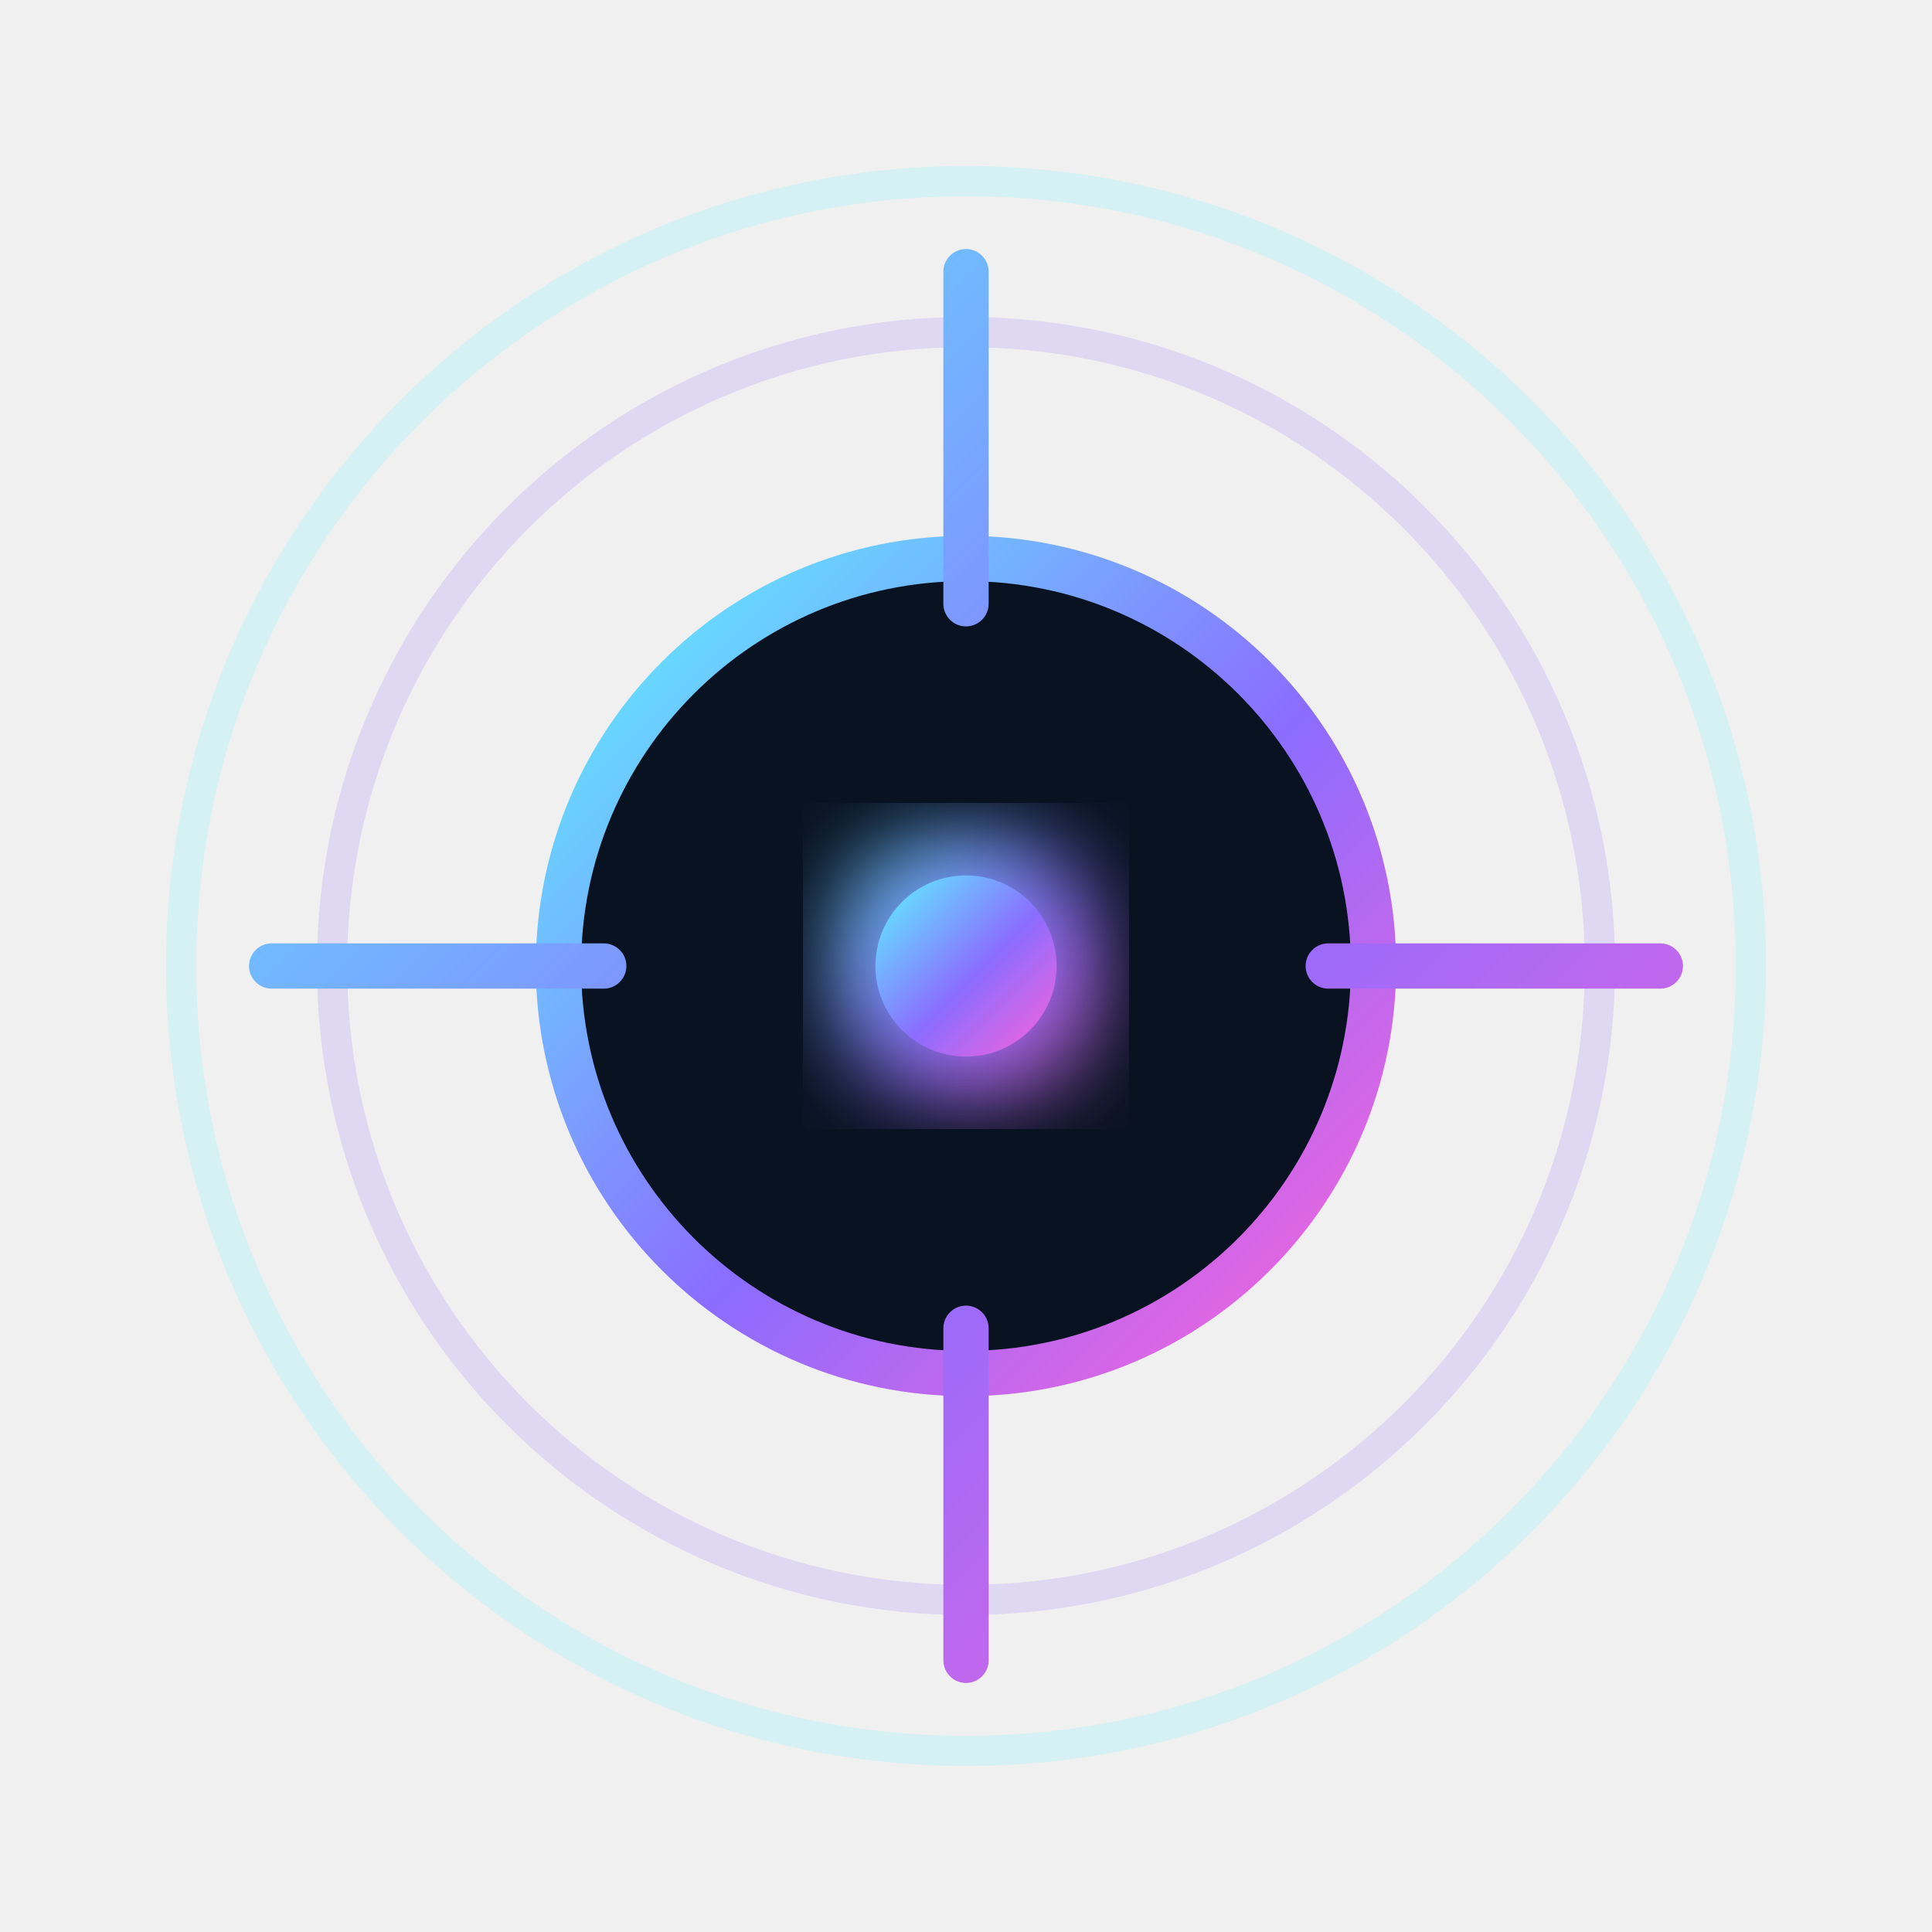
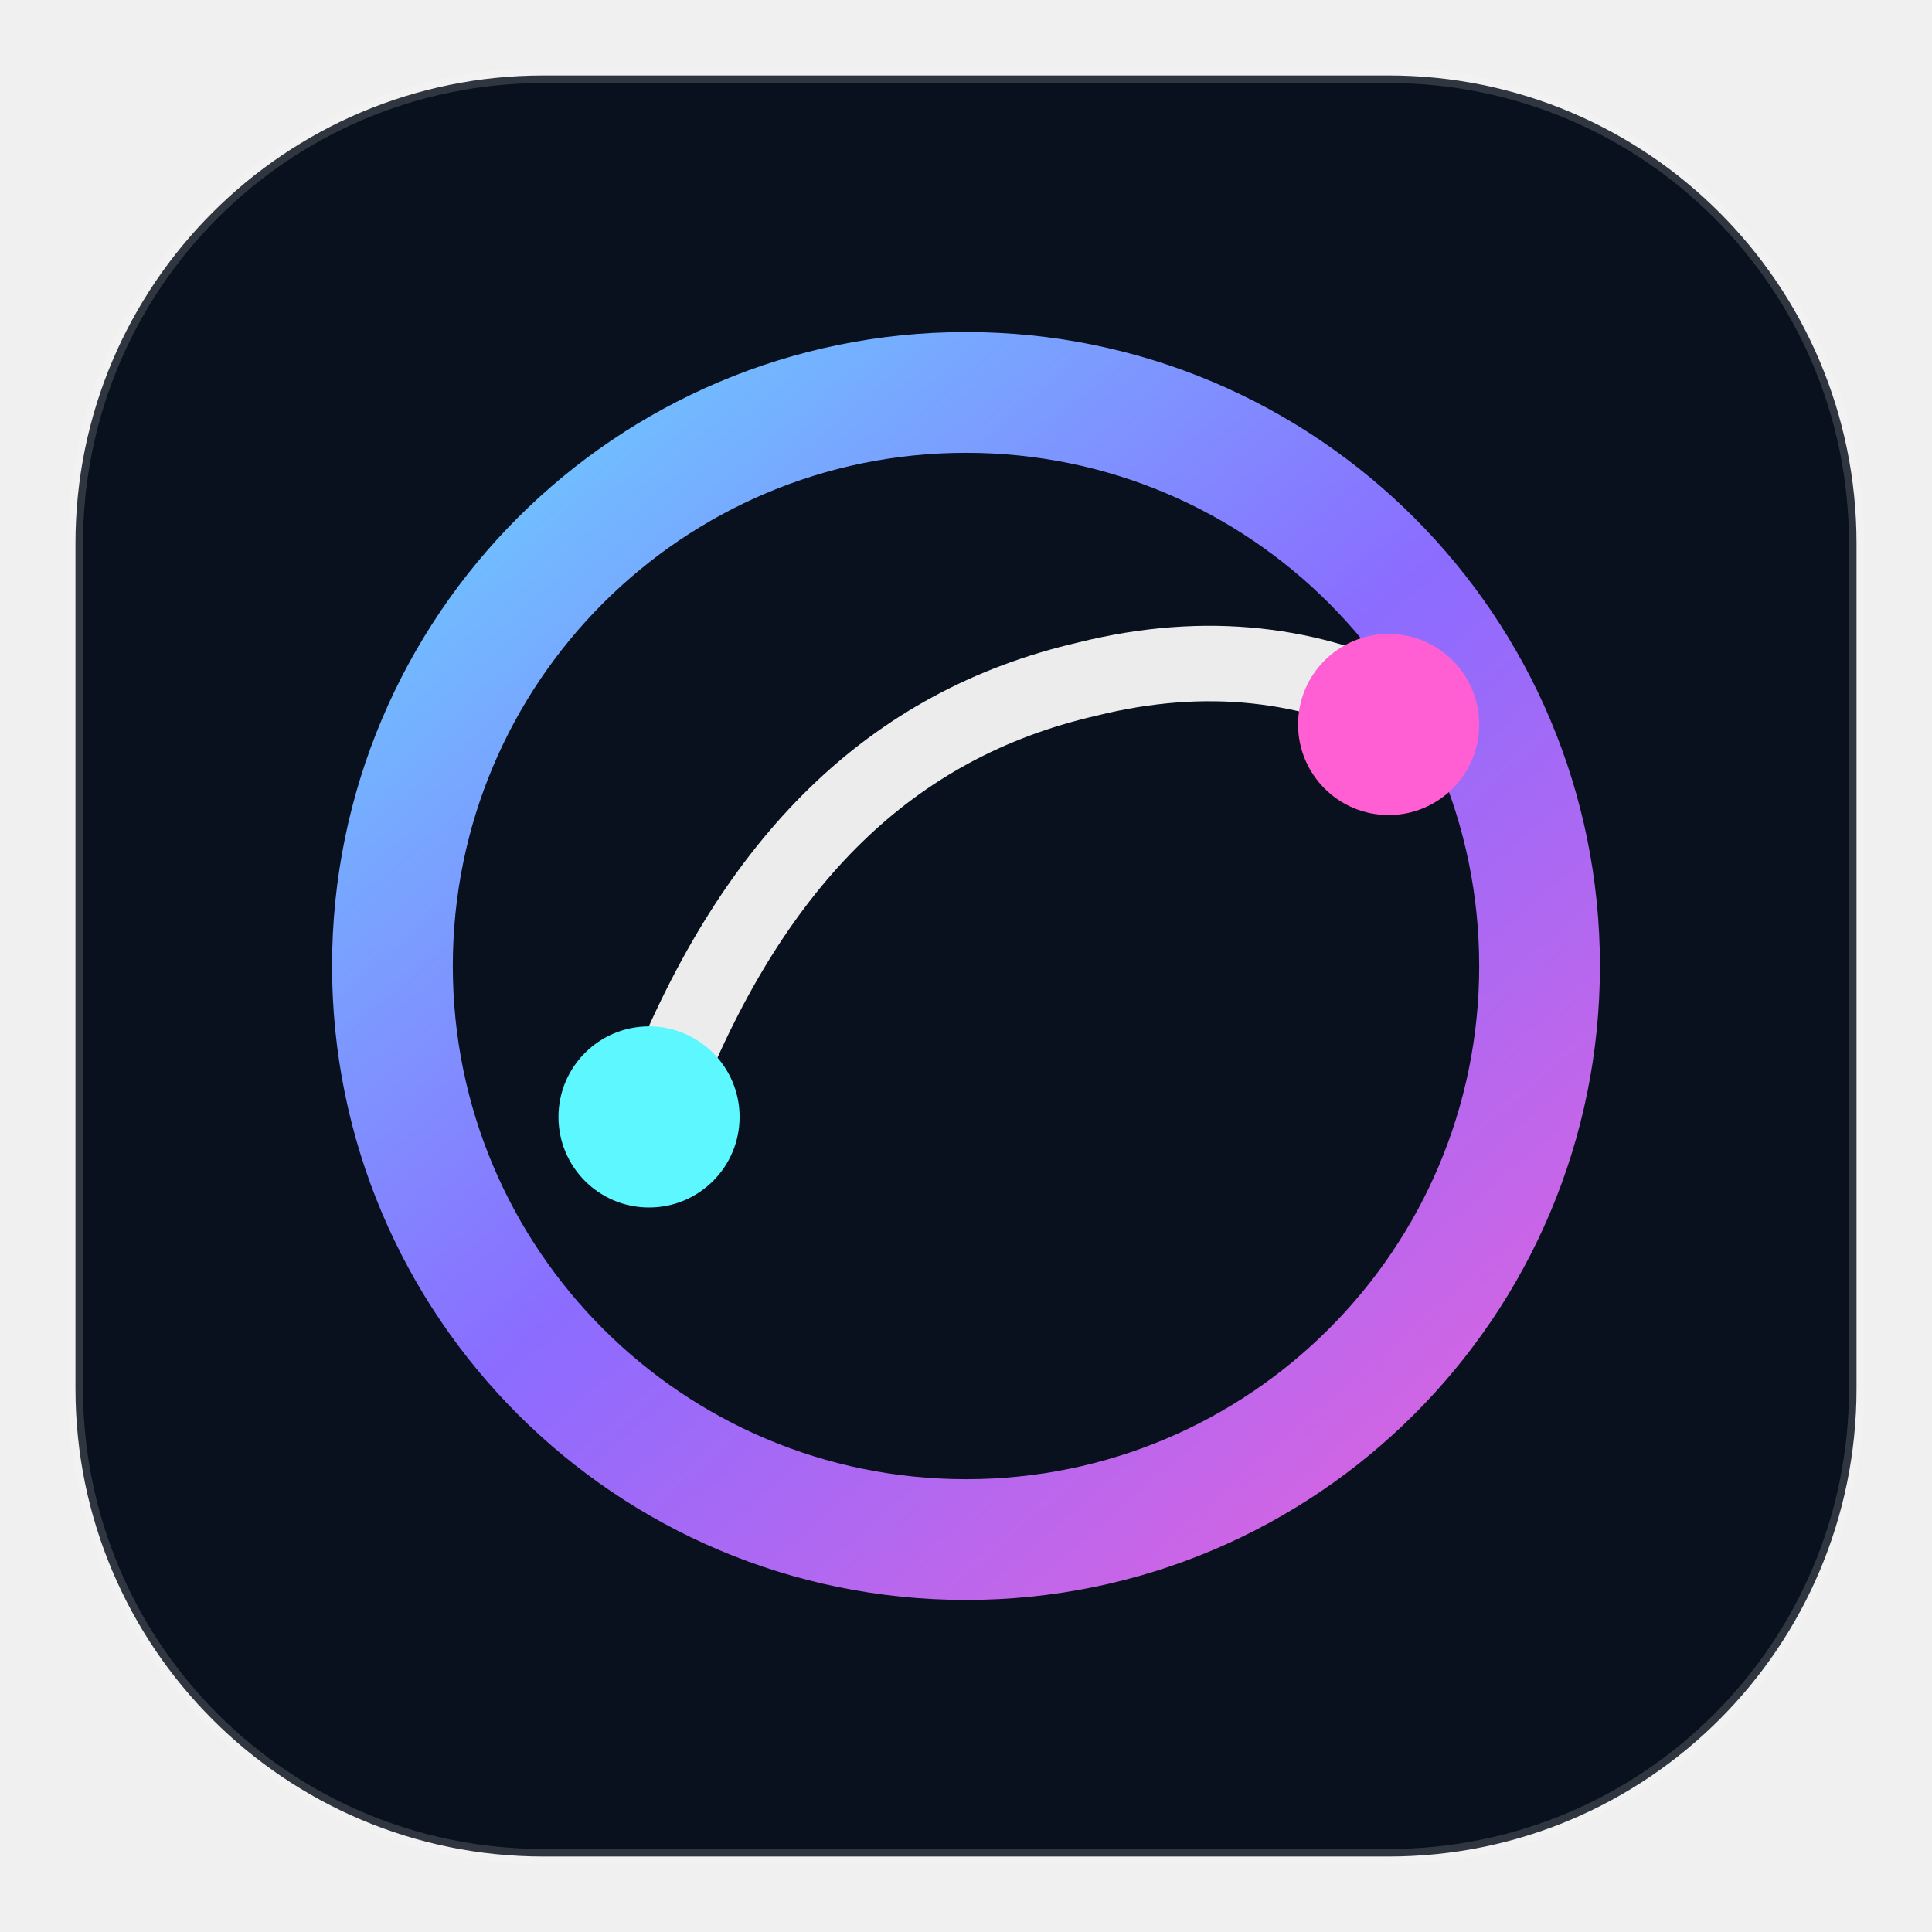
<svg xmlns="http://www.w3.org/2000/svg" viewBox="0 0 128 128">
  <defs>
-     <linearGradient id="g" x1="0" y1="0" x2="1" y2="1">
+     <linearGradient id="g" x1="15" y1="10" x2="110" y2="120" gradientUnits="userSpaceOnUse">
      <stop stop-color="#5df7ff" />
-       <stop offset=".55" stop-color="#8b6cff" />
-       <stop offset="1" stop-color="#ff63d8" />
+       <stop offset=".5" stop-color="#8b6cff" />
+       <stop offset="1" stop-color="#ff5fd2" />
    </linearGradient>
-     <filter id="b">
-       <feGaussianBlur stdDeviation="3" result="x" />
-     </filter>
  </defs>
-   <circle cx="64" cy="64" r="52" fill="none" stroke="#5df7ff" stroke-opacity=".18" stroke-width="2" />
-   <circle cx="64" cy="64" r="42" fill="none" stroke="#8b6cff" stroke-opacity=".18" stroke-width="2" />
-   <circle cx="64" cy="64" r="27" fill="#081220" stroke="url(#g)" stroke-width="3" />
-   <circle cx="64" cy="64" r="9" fill="url(#g)" filter="url(#b)" />
-   <circle cx="64" cy="64" r="6" fill="url(#g)" />
-   <path d="M18 64h22M88 64h22M64 18v22M64 88v22" stroke="url(#g)" stroke-width="3" stroke-linecap="round" />
+   <rect x="5" y="5" width="118" height="118" rx="31" fill="#08111d" stroke="rgba(255,255,255,.16)" />
+   <circle cx="64" cy="64" r="38" fill="none" stroke="url(#g)" stroke-width="8" />
+   <path d="M44 72c6-15 15-24 28-27 8-2 15-1 21 2" fill="none" stroke="#fff" stroke-opacity=".92" stroke-width="5" stroke-linecap="round" />
+   <circle cx="43" cy="74" r="6" fill="#5df7ff" />
+   <circle cx="92" cy="48" r="6" fill="#ff5fd2" />
</svg>
